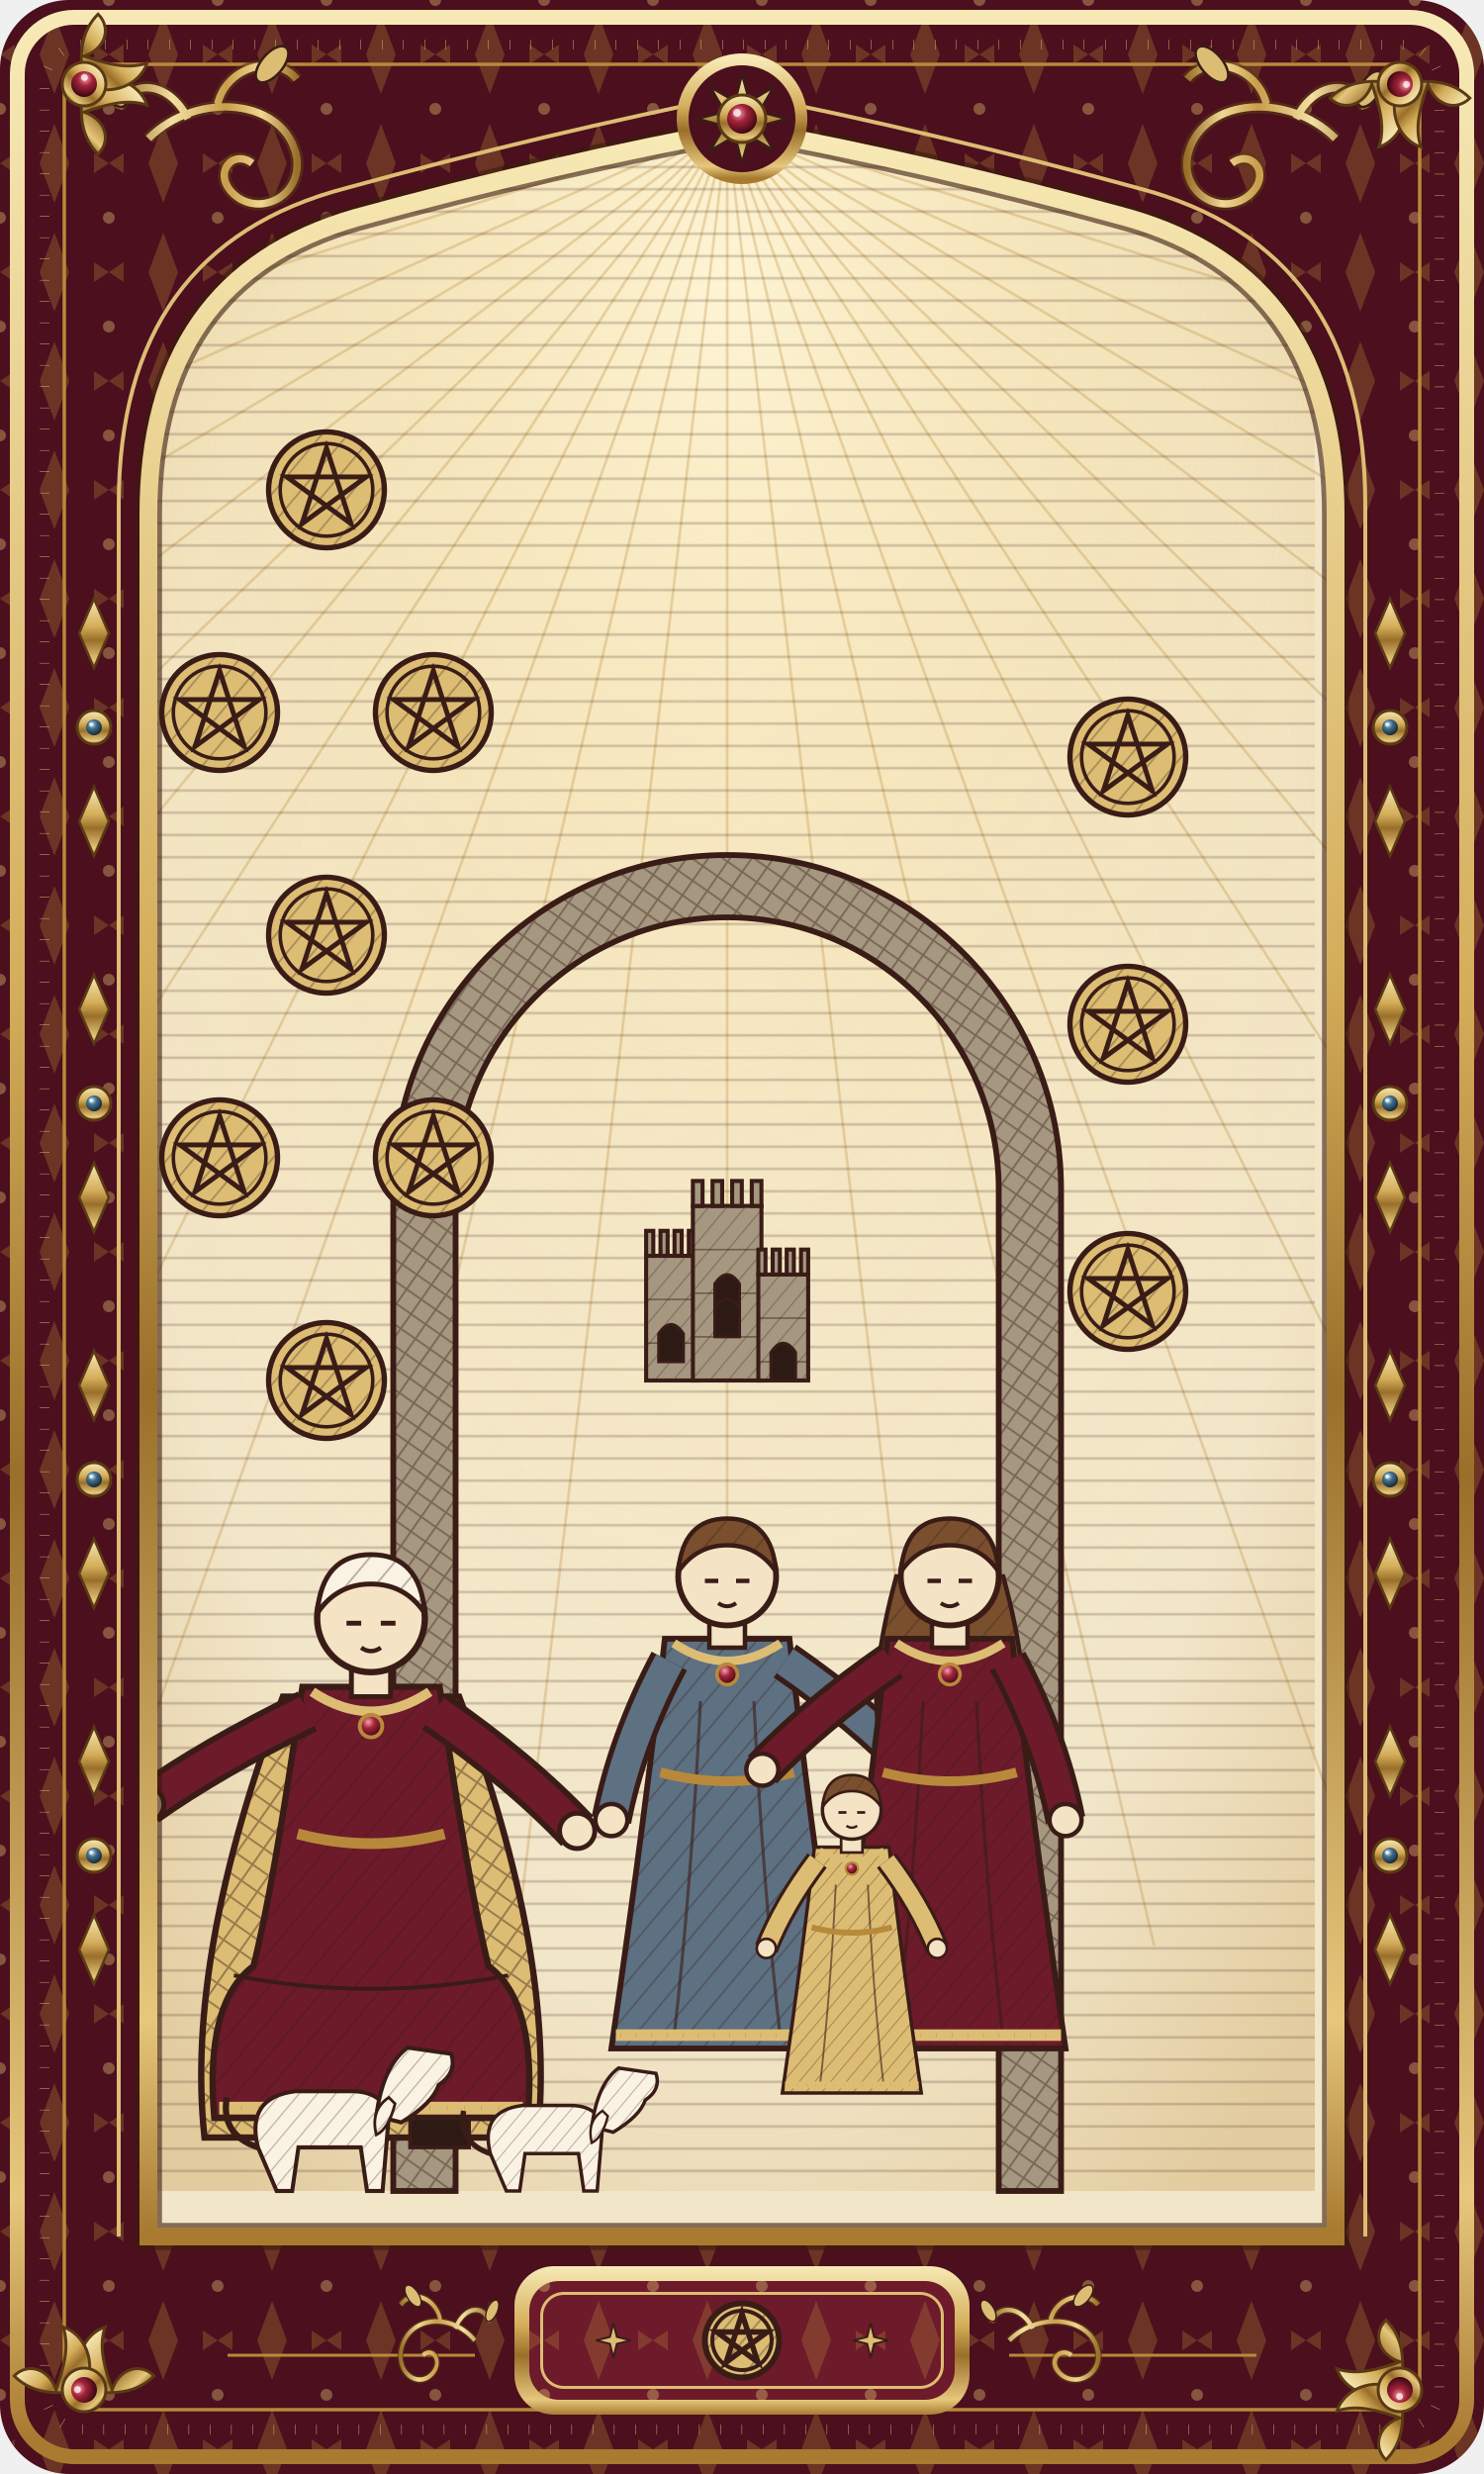
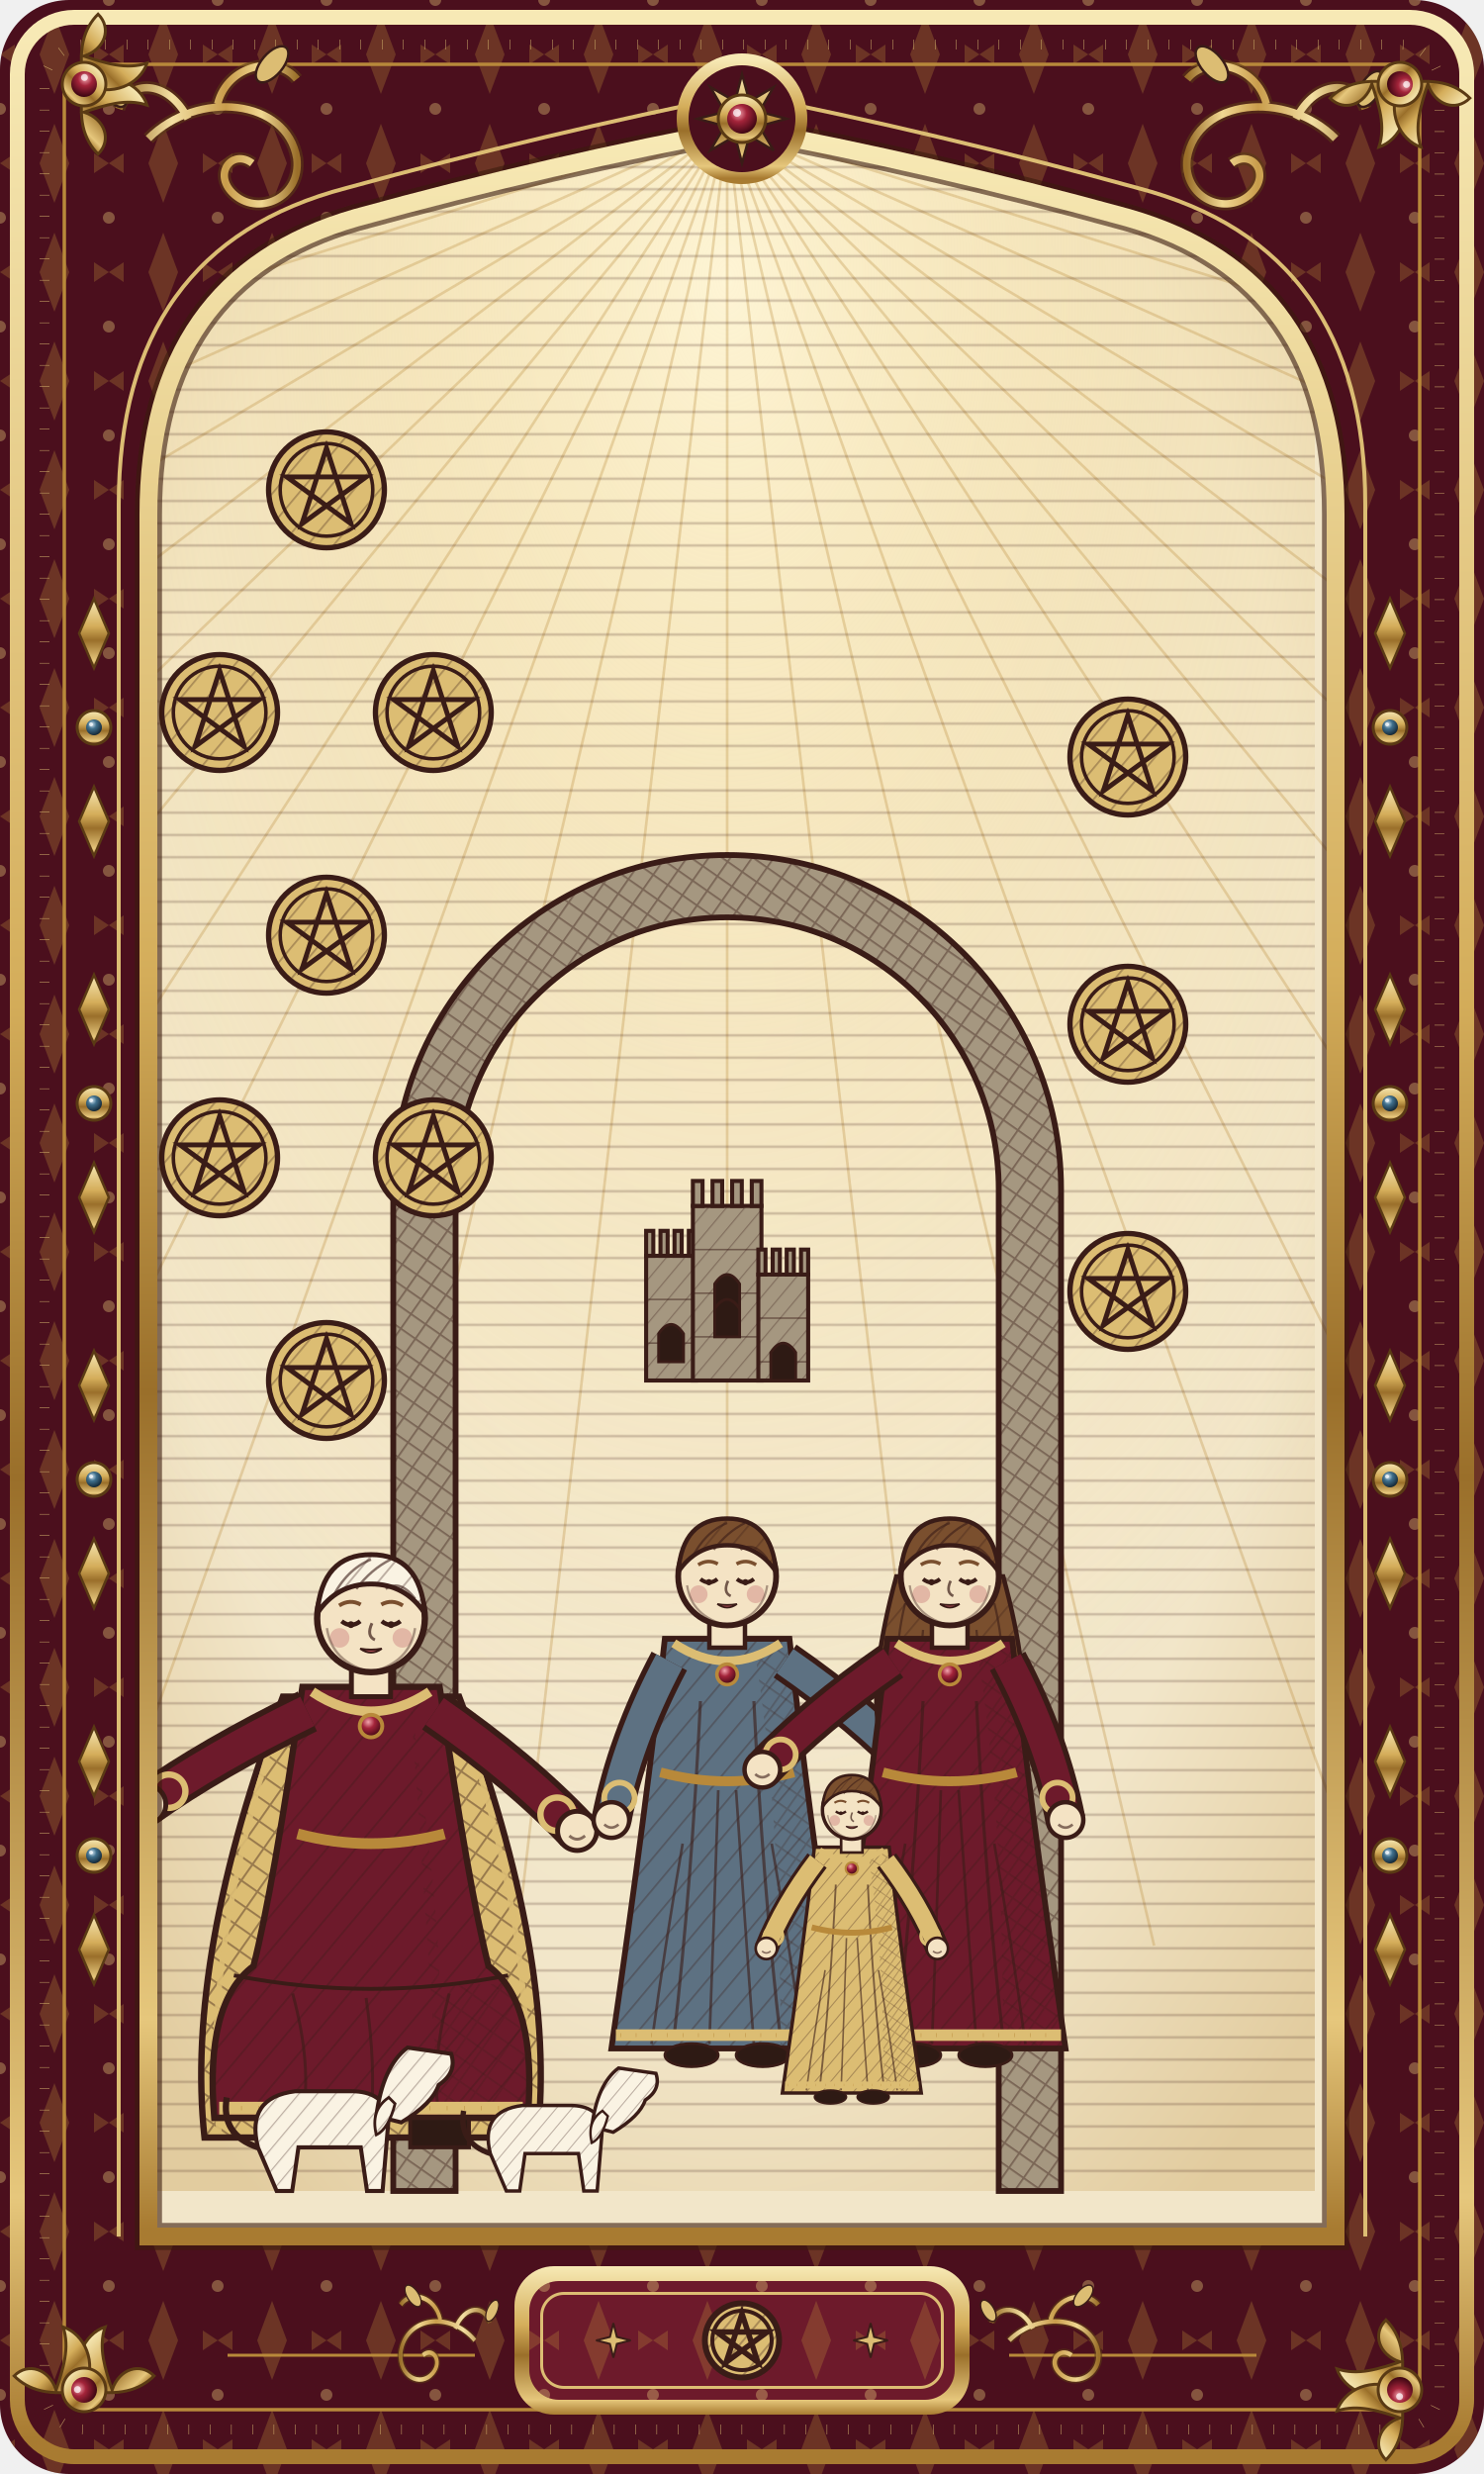
<svg xmlns="http://www.w3.org/2000/svg" width="300" height="500" viewBox="0 0 300 500">
  <defs>
    <pattern id="h" width="4.5" height="4.5" patternUnits="userSpaceOnUse" patternTransform="rotate(40)">
      <line x1="0" y1="0" x2="0" y2="4.5" stroke="#3a1c17" stroke-width="0.8" opacity="0.3" />
    </pattern>
    <pattern id="hx" width="4" height="4" patternUnits="userSpaceOnUse" patternTransform="rotate(35)">
      <path d="M0,0V4M0,0H4" stroke="#3a1c17" stroke-width="0.8" opacity="0.4" />
    </pattern>
    <pattern id="hz" width="8" height="5" patternUnits="userSpaceOnUse">
      <line x1="0" y1="2.5" x2="8" y2="2.5" stroke="#3a1c17" stroke-width="0.6" opacity="0.2" />
    </pattern>
    <pattern id="hl" width="6" height="6" patternUnits="userSpaceOnUse" patternTransform="rotate(-50)">
      <line x1="0" y1="0" x2="0" y2="6" stroke="#3a1c17" stroke-width="0.6" opacity="0.2" />
    </pattern>
    <pattern id="dots" width="7" height="7" patternUnits="userSpaceOnUse">
      <circle cx="2" cy="2" r="0.7" fill="#3a1c17" opacity="0.4" />
      <circle cx="5.5" cy="5" r="0.5" fill="#3a1c17" opacity="0.3" />
    </pattern>
    <pattern id="wv" width="24" height="9" patternUnits="userSpaceOnUse">
      <path d="M0,5 Q6,1 12,5 T24,5" fill="none" stroke="#3a1c17" stroke-width="0.7" opacity="0.4" />
    </pattern>
    <radialGradient id="pg" cx="50%" cy="42%" r="70%">
      <stop offset="0" stop-color="#f6ecd4" />
      <stop offset="0.7" stop-color="#f2e6c9" />
      <stop offset="1" stop-color="#e2cc9f" />
    </radialGradient>
    <radialGradient id="ng" cx="50%" cy="30%" r="80%">
      <stop offset="0" stop-color="#4a3a52" />
      <stop offset="1" stop-color="#2b2238" />
    </radialGradient>
    <linearGradient id="gold" x1="0" y1="0" x2="1" y2="1">
      <stop offset="0" stop-color="#dcbd73" />
      <stop offset="0.5" stop-color="#b8893a" />
      <stop offset="1" stop-color="#8e6626" />
    </linearGradient>
    <linearGradient id="gv" x1="0" y1="0" x2="0" y2="1">
      <stop offset="0" stop-color="#f7e9b5" />
      <stop offset="0.4" stop-color="#d4ad5a" />
      <stop offset="0.6" stop-color="#9a6f2a" />
      <stop offset="0.9" stop-color="#e6c77c" />
      <stop offset="1" stop-color="#a87b31" />
    </linearGradient>
    <linearGradient id="gh" x1="0" y1="0" x2="1" y2="0">
      <stop offset="0" stop-color="#9a6f2a" />
      <stop offset="0.3" stop-color="#f3dfa2" />
      <stop offset="0.6" stop-color="#c99d4c" />
      <stop offset="0.8" stop-color="#f0d791" />
      <stop offset="1" stop-color="#9a6f2a" />
    </linearGradient>
    <radialGradient id="gem" cx="38%" cy="32%" r="70%">
      <stop offset="0" stop-color="#f2a3ad" />
      <stop offset="0.4" stop-color="#a3243a" />
      <stop offset="1" stop-color="#3d0612" />
    </radialGradient>
    <radialGradient id="gemb" cx="38%" cy="32%" r="70%">
      <stop offset="0" stop-color="#cfe2ee" />
      <stop offset="0.4" stop-color="#3f6f8c" />
      <stop offset="1" stop-color="#132634" />
    </radialGradient>
    <radialGradient id="halo" cx="50%" cy="8%" r="75%">
      <stop offset="0" stop-color="#fff6d6" stop-opacity="0.9" />
      <stop offset="0.5" stop-color="#f4dc9a" stop-opacity="0.3" />
      <stop offset="1" stop-color="#f4dc9a" stop-opacity="0" />
    </radialGradient>
    <pattern id="damask" width="22" height="22" patternUnits="userSpaceOnUse">
      <path d="M11,3 l3,8 l-3,8 l-3,-8Z M0,11 l3,-2 l0,4Z M22,11 l-3,-2 l0,4Z" fill="#b8893a" opacity="0.3" />
      <circle cx="0" cy="0" r="1.2" fill="#dcbd73" opacity="0.4" />
      <circle cx="22" cy="22" r="1.2" fill="#dcbd73" opacity="0.4" />
      <circle cx="22" cy="0" r="1.2" fill="#dcbd73" opacity="0.4" />
      <circle cx="0" cy="22" r="1.2" fill="#dcbd73" opacity="0.4" />
    </pattern>
    <clipPath id="panel">
      <path d="M30,452 V104 Q30,56 72,44 Q112,33 150,26 Q188,33 228,44 Q270,56 270,104 V452Z" />
    </clipPath>
    <g id="fl">
      <g transform="translate(0 0) rotate(0)">
        <path d="M0,0 C2,-6 8,-8 12,-6 C8,-4 6,0 4,4 C8,2 12,4 12,8 C8,8 4,6 0,0Z" fill="url(#gv)" stroke="#5a3a14" stroke-width="0.6" />
        <path d="M0,0 C6,-2 8,-8 6,-12 C4,-8 0,-6 -4,-4 C-2,-8 -4,-12 -8,-12 C-8,-8 -6,-4 0,0Z" fill="url(#gv)" stroke="#5a3a14" stroke-width="0.6" />
        <circle cx="0" cy="0" r="4.4" fill="url(#gv)" stroke="#5a3a14" stroke-width="0.6" />
        <circle cx="0" cy="0" r="2.6" fill="url(#gem)" />
        <circle cx="-0.9" cy="-1" r="0.7" fill="#fff" opacity="0.7" />
      </g>
    </g>
    <g id="cu">
      <g transform="">
        <path d="M0,0 C10,-10 28,-8 30,4 C31,12 22,16 17,11 C13,7 17,2 21,5 M8,-4 C4,-12 -4,-12 -6,-6 M14,-7 C16,-15 26,-17 30,-12" fill="none" stroke="#5a3a14" stroke-width="2.6" opacity="0.6" />
        <path d="M0,0 C10,-10 28,-8 30,4 C31,12 22,16 17,11 C13,7 17,2 21,5 M8,-4 C4,-12 -4,-12 -6,-6 M14,-7 C16,-15 26,-17 30,-12" fill="none" stroke="url(#gh)" stroke-width="1.5" />
        <ellipse cx="25" cy="-15" rx="2.2" ry="4.4" fill="#dcbd73" stroke="#3a1c17" stroke-width="0.5" transform="rotate(40 25 -15)" />
        <ellipse cx="-7" cy="-10" rx="2" ry="4" fill="#dcbd73" stroke="#3a1c17" stroke-width="0.5" transform="rotate(-30 -7 -10)" />
      </g>
    </g>
    <g id="gb">
      <circle cx="0" cy="0" r="3.4" fill="url(#gv)" stroke="#5a3a14" stroke-width="0.6" />
      <circle cx="0" cy="0" r="1.6" fill="url(#gemb)" />
      <circle cx="-0.6" cy="-0.6" r="0.4" fill="#fff" opacity="0.7" />
    </g>
    <path id="dm" d="M0,-7 L3,0 L0,7 L-3,0Z" fill="url(#gv)" stroke="#5a3a14" stroke-width="0.5" />
  </defs>
  <rect x="0" y="0" width="300" height="500" rx="14" fill="#4b0f1d" />
  <rect x="0" y="0" width="300" height="500" rx="14" fill="url(#damask)" />
  <rect x="3.5" y="3.5" width="293" height="493" rx="11.5" fill="none" stroke="url(#gv)" stroke-width="3" />
  <rect x="9" y="9" width="282" height="482" rx="8" fill="none" stroke="#dcbd73" stroke-width="2" stroke-dasharray="0.1 4.2" opacity="0.9" />
  <rect x="13" y="13" width="274" height="474" rx="6" fill="none" stroke="#b8893a" stroke-width="0.7" />
  <path d="M30,452 V104 Q30,56 72,44 Q112,33 150,26 Q188,33 228,44 Q270,56 270,104 V452Z" fill="#f2e6c9" />
  <g clip-path="url(#panel)">
    <g transform="translate(12 9) scale(0.9)">
      <rect x="18" y="18" width="264" height="464" fill="url(#pg)" />
      <rect x="18" y="18" width="264" height="464" fill="url(#halo)" />
      <path d="M150,18 L-262.6,96.7 M150,18 L-250.8,143.6 M150,18 L-233.7,188.8 M150,18 L-211.5,231.8 M150,18 L-184.5,271.9 M150,18 L-153.1,308.7 M150,18 L-117.7,341.6 M150,18 L-78.7,370.2 M150,18 L-36.7,394.2 M150,18 L7.7,413.2 M150,18 L54.1,426.9 M150,18 L101.7,435.2 M150,18 L150,438 M150,18 L198.3,435.2 M150,18 L245.9,426.9 M150,18 L292.3,413.2 M150,18 L336.8,394.2 M150,18 L378.8,370.2 M150,18 L417.7,341.6 M150,18 L453.1,308.7 M150,18 L484.5,271.9 M150,18 L511.5,231.8 M150,18 L533.7,188.8 M150,18 L550.8,143.6 M150,18 L562.6,96.7 " stroke="#b8893a" stroke-width="0.6" opacity="0.3" />
      <rect x="18" y="18" width="264" height="464" fill="url(#hz)" />
      <path d="M75,482 V257 A75,75 0 0,1 225,257 V482 H211 V257 A61,61 0 0,0 89,257 V482Z" fill="#a59780" stroke="#3a1c17" stroke-width="1.3" />
      <path d="M75,482 V257 A75,75 0 0,1 225,257 V482 H211 V257 A61,61 0 0,0 89,257 V482Z" fill="url(#hx)" />
      <g transform="translate(150 300) scale(0.7 0.7)">
        <path d="M-26,-40h16v40h-16Z" fill="#a59780" stroke="#3a1c17" stroke-width="1.3" />
        <path d="M-26,-40h16v40h-16Z" fill="url(#h)" />
        <path d="M-26,-40 H-10" fill="none" stroke="#3a1c17" stroke-width="0.5" opacity="0.5" />
        <path d="M-26,-26 H-10" fill="none" stroke="#3a1c17" stroke-width="0.5" opacity="0.5" />
        <path d="M-26,-12 H-10" fill="none" stroke="#3a1c17" stroke-width="0.5" opacity="0.5" />
        <path d="M-26,-48h2.3v8h-2.3Z" fill="#a59780" stroke="#3a1c17" stroke-width="1.3" />
        <path d="M-21.4,-48h2.3v8h-2.3Z" fill="#a59780" stroke="#3a1c17" stroke-width="1.3" />
        <path d="M-16.9,-48h2.3v8h-2.3Z" fill="#a59780" stroke="#3a1c17" stroke-width="1.3" />
        <path d="M-12.3,-48h2.3v8h-2.3Z" fill="#a59780" stroke="#3a1c17" stroke-width="1.3" />
        <path d="M-22,-6 V-15 Q-18,-21 -14,-15 V-6Z" fill="#2e1a14" stroke="#3a1c17" stroke-width="0.9" />
        <path d="M-11,-56h22v56h-22Z" fill="#a59780" stroke="#3a1c17" stroke-width="1.3" />
        <path d="M-11,-56h22v56h-22Z" fill="url(#h)" />
        <path d="M-11,-56 H11" fill="none" stroke="#3a1c17" stroke-width="0.5" opacity="0.5" />
        <path d="M-11,-42 H11" fill="none" stroke="#3a1c17" stroke-width="0.5" opacity="0.5" />
        <path d="M-11,-28 H11" fill="none" stroke="#3a1c17" stroke-width="0.5" opacity="0.5" />
        <path d="M-11,-14 H11" fill="none" stroke="#3a1c17" stroke-width="0.5" opacity="0.5" />
        <path d="M-11,-64h3.1v8h-3.1Z" fill="#a59780" stroke="#3a1c17" stroke-width="1.3" />
        <path d="M-4.7,-64h3.1v8h-3.1Z" fill="#a59780" stroke="#3a1c17" stroke-width="1.3" />
        <path d="M1.6,-64h3.1v8h-3.1Z" fill="#a59780" stroke="#3a1c17" stroke-width="1.3" />
        <path d="M7.9,-64h3.1v8h-3.1Z" fill="#a59780" stroke="#3a1c17" stroke-width="1.3" />
        <path d="M-4,-22 V-31 Q0,-37 4,-31 V-22Z" fill="#2e1a14" stroke="#3a1c17" stroke-width="0.9" />
        <path d="M-4,-14 V-23 Q0,-29 4,-23 V-14Z" fill="#2e1a14" stroke="#3a1c17" stroke-width="0.9" />
        <path d="M10,-34h16v34h-16Z" fill="#a59780" stroke="#3a1c17" stroke-width="1.3" />
        <path d="M10,-34h16v34h-16Z" fill="url(#h)" />
        <path d="M10,-34 H26" fill="none" stroke="#3a1c17" stroke-width="0.5" opacity="0.5" />
        <path d="M10,-20 H26" fill="none" stroke="#3a1c17" stroke-width="0.5" opacity="0.5" />
        <path d="M10,-6 H26" fill="none" stroke="#3a1c17" stroke-width="0.5" opacity="0.5" />
        <path d="M10,-42h2.3v8h-2.3Z" fill="#a59780" stroke="#3a1c17" stroke-width="1.3" />
        <path d="M14.6,-42h2.3v8h-2.3Z" fill="#a59780" stroke="#3a1c17" stroke-width="1.3" />
        <path d="M19.1,-42h2.3v8h-2.3Z" fill="#a59780" stroke="#3a1c17" stroke-width="1.3" />
        <path d="M23.7,-42h2.3v8h-2.3Z" fill="#a59780" stroke="#3a1c17" stroke-width="1.3" />
        <path d="M14,0 V-9 Q18,-15 22,-9 V0Z" fill="#2e1a14" stroke="#3a1c17" stroke-width="0.9" />
      </g>
      <g transform="translate(60 100)">
        <circle cx="0" cy="0" r="13" fill="#dcbd73" stroke="#3a1c17" stroke-width="1.2" />
        <circle cx="0" cy="0" r="13" fill="url(#h)" />
        <circle cx="0" cy="0" r="10.4" fill="none" stroke="#3a1c17" stroke-width="0.8" />
        <path d="M0,-9.4L5.5,7.6L-8.9,-2.9L8.9,-2.9L-5.5,7.6Z" fill="none" stroke="#3a1c17" stroke-width="1.1" />
      </g>
      <g transform="translate(36 150)">
        <circle cx="0" cy="0" r="13" fill="#dcbd73" stroke="#3a1c17" stroke-width="1.2" />
        <circle cx="0" cy="0" r="13" fill="url(#h)" />
        <circle cx="0" cy="0" r="10.4" fill="none" stroke="#3a1c17" stroke-width="0.8" />
        <path d="M0,-9.4L5.5,7.6L-8.9,-2.9L8.9,-2.9L-5.5,7.6Z" fill="none" stroke="#3a1c17" stroke-width="1.1" />
      </g>
      <g transform="translate(84 150)">
        <circle cx="0" cy="0" r="13" fill="#dcbd73" stroke="#3a1c17" stroke-width="1.2" />
        <circle cx="0" cy="0" r="13" fill="url(#h)" />
        <circle cx="0" cy="0" r="10.4" fill="none" stroke="#3a1c17" stroke-width="0.8" />
        <path d="M0,-9.4L5.5,7.6L-8.9,-2.9L8.9,-2.9L-5.5,7.6Z" fill="none" stroke="#3a1c17" stroke-width="1.1" />
      </g>
      <g transform="translate(60 200)">
        <circle cx="0" cy="0" r="13" fill="#dcbd73" stroke="#3a1c17" stroke-width="1.2" />
        <circle cx="0" cy="0" r="13" fill="url(#h)" />
        <circle cx="0" cy="0" r="10.4" fill="none" stroke="#3a1c17" stroke-width="0.8" />
        <path d="M0,-9.4L5.5,7.6L-8.9,-2.9L8.9,-2.9L-5.5,7.6Z" fill="none" stroke="#3a1c17" stroke-width="1.1" />
      </g>
      <g transform="translate(36 250)">
        <circle cx="0" cy="0" r="13" fill="#dcbd73" stroke="#3a1c17" stroke-width="1.2" />
        <circle cx="0" cy="0" r="13" fill="url(#h)" />
        <circle cx="0" cy="0" r="10.4" fill="none" stroke="#3a1c17" stroke-width="0.8" />
        <path d="M0,-9.4L5.5,7.6L-8.9,-2.9L8.9,-2.9L-5.5,7.6Z" fill="none" stroke="#3a1c17" stroke-width="1.1" />
      </g>
      <g transform="translate(84 250)">
        <circle cx="0" cy="0" r="13" fill="#dcbd73" stroke="#3a1c17" stroke-width="1.2" />
        <circle cx="0" cy="0" r="13" fill="url(#h)" />
        <circle cx="0" cy="0" r="10.4" fill="none" stroke="#3a1c17" stroke-width="0.8" />
        <path d="M0,-9.4L5.5,7.6L-8.9,-2.9L8.9,-2.9L-5.5,7.6Z" fill="none" stroke="#3a1c17" stroke-width="1.1" />
      </g>
      <g transform="translate(60 300)">
        <circle cx="0" cy="0" r="13" fill="#dcbd73" stroke="#3a1c17" stroke-width="1.2" />
        <circle cx="0" cy="0" r="13" fill="url(#h)" />
        <circle cx="0" cy="0" r="10.4" fill="none" stroke="#3a1c17" stroke-width="0.8" />
        <path d="M0,-9.4L5.5,7.6L-8.9,-2.9L8.9,-2.9L-5.5,7.6Z" fill="none" stroke="#3a1c17" stroke-width="1.1" />
      </g>
      <g transform="translate(240 160)">
        <circle cx="0" cy="0" r="13" fill="#dcbd73" stroke="#3a1c17" stroke-width="1.2" />
        <circle cx="0" cy="0" r="13" fill="url(#h)" />
        <circle cx="0" cy="0" r="10.4" fill="none" stroke="#3a1c17" stroke-width="0.8" />
        <path d="M0,-9.4L5.5,7.6L-8.9,-2.9L8.9,-2.9L-5.5,7.6Z" fill="none" stroke="#3a1c17" stroke-width="1.1" />
      </g>
      <g transform="translate(240 220)">
        <circle cx="0" cy="0" r="13" fill="#dcbd73" stroke="#3a1c17" stroke-width="1.2" />
        <circle cx="0" cy="0" r="13" fill="url(#h)" />
        <circle cx="0" cy="0" r="10.4" fill="none" stroke="#3a1c17" stroke-width="0.8" />
        <path d="M0,-9.4L5.5,7.6L-8.9,-2.9L8.9,-2.9L-5.5,7.6Z" fill="none" stroke="#3a1c17" stroke-width="1.1" />
      </g>
      <g transform="translate(240 280)">
        <circle cx="0" cy="0" r="13" fill="#dcbd73" stroke="#3a1c17" stroke-width="1.2" />
        <circle cx="0" cy="0" r="13" fill="url(#h)" />
        <circle cx="0" cy="0" r="10.4" fill="none" stroke="#3a1c17" stroke-width="0.8" />
        <path d="M0,-9.4L5.5,7.6L-8.9,-2.9L8.9,-2.9L-5.5,7.6Z" fill="none" stroke="#3a1c17" stroke-width="1.1" />
      </g>
      <g transform="translate(70 470) scale(1.1 1.1)">
        <path d="M-18,-90 Q-38,-36.8 -34,0 L34,0 Q38,-36.8 18,-90Z" fill="#dcbd73" stroke="#3a1c17" stroke-width="1.3" />
        <path d="M-18,-90 Q-38,-36.8 -34,0 L34,0 Q38,-36.8 18,-90Z" fill="url(#hx)" />
+         <path d="M-18,-88 Q-35,-36.8 -31,-1 M18,-88 Q35,-36.8 31,-1" fill="none" stroke="#dcbd73" stroke-width="1.1" opacity="0.9" />
        <g fill="#6d1a2b" stroke="#3a1c17" stroke-width="1.3">
          <path id="q4u" d="M-14,-92 Q-20,-50.6 -24,-35 Q-34,-27.6 -32,-4 L32,-4 Q34,-27.6 24,-35 Q20,-50.6 14,-92Z" />
        </g>
        <use href="#q4u" fill="url(#h)" />
        <path d="M-28,-33.1 Q0,-27.6 28,-33.1" fill="none" stroke="#3a1c17" stroke-width="0.8" />
        <path d="M-20,-4 h12 v6 h-12Z M8,-4 h12 v6 h-12Z" fill="#2e1a14" stroke="#3a1c17" stroke-width="0.8" />
+         <path d="M8,-90 Q14,-46 14,-31.3 L28,-31.3 Q34,-27.6 32,-4 L14,-4Z" fill="url(#hx)" opacity="0.5" />
+         <path d="M-14,-4 Q-12,-14.7 -16,-29.4 M0,-4 Q1,-14.7 -1,-28.5 M14,-4 Q12,-14.7 16,-29.4" fill="none" stroke="#3a1c17" stroke-width="0.6" opacity="0.6" />
        <path d="M-15,-62 Q0,-58 15,-62" fill="none" stroke="#b8893a" stroke-width="2.2" />
        <path d="M-12,-91 Q0,-83 12,-91" fill="none" stroke="#dcbd73" stroke-width="2" />
        <circle cx="0" cy="-84" r="2.3" fill="url(#gem)" stroke="#b8893a" stroke-width="0.8" />
        <path d="M-31,-6 H31" fill="none" stroke="#dcbd73" stroke-width="2.6" />
        <path d="M-30,-6 H30" fill="none" stroke="#b8893a" stroke-width="0.9" stroke-dasharray="0.1 3.4" />
        <path d="M-4,-90 v-6 h8 v6Z" fill="#f4e3c4" stroke="#3a1c17" stroke-width="1" />
        <circle cx="0" cy="-106" r="11" fill="#f4e3c4" stroke="#3a1c17" stroke-width="1.3" />
        <path d="M-11,-107 q1,-12 11,-12 q10,0 11,12 q-4,-6 -11,-6 q-7,0 -11,6Z" fill="#faf3e3" stroke="#3a1c17" stroke-width="1" />
        <path d="M-11,-107 q1,-12 11,-12 q10,0 11,12 q-4,-6 -11,-6 q-7,0 -11,6Z" fill="url(#h)" />
-         <path d="M-5,-105 h3 M2,-105 h3" fill="none" stroke="#3a1c17" stroke-width="1" />
-         <path d="M-2,-100 q2,1.4 4,0" fill="none" stroke="#3a1c17" stroke-width="0.9" />
+         <path d="M-8,-110 q3,-6 8,-8 M-3,-112 q3,-4 7,-6 M3,-112 q3,-2 6,2" fill="none" stroke="#3a1c17" stroke-width="0.5" opacity="0.6" />
+         <path d="M-6.5,-108.6 q2.2,-1.4 4.4,-0.2 M2.1,-108.8 q2.2,-1.2 4.4,0.2" fill="none" stroke="#7a4f2e" stroke-width="0.8" />
+         <path d="M-6,-105.4 q1.9,1.5 3.8,0 M2.2,-105.4 q1.9,1.5 3.8,0" fill="none" stroke="#3a1c17" stroke-width="0.9" />
+         <circle cx="-4.1" cy="-104.7" r="0.7" fill="#3a1c17" />
+         <circle cx="4.1" cy="-104.7" r="0.7" fill="#3a1c17" />
+         <path d="M0.2,-105 q-1.2,2.6 0.6,3.4" fill="none" stroke="#3a1c17" stroke-width="0.6" opacity="0.7" />
+         <path d="M-2.2,-99.8 q2.2,1.6 4.4,0 q-2.2,0.4 -4.4,0Z" fill="#b8505a" stroke="#3a1c17" stroke-width="0.4" />
+         <circle cx="-6.4" cy="-102" r="2" fill="#b8505a" opacity="0.3" />
+         <circle cx="6.4" cy="-102" r="2" fill="#b8505a" opacity="0.3" />
+         <path d="M-9,-104 q1,7 9,9 q8,-2 9,-9" fill="none" stroke="#3a1c17" stroke-width="0.5" opacity="0.4" />
        <g transform="translate(0 0)" />
        <path d="M-13,-87 Q-32.5,-77.5 -45.9,-68" fill="none" stroke="#3a1c17" stroke-width="9" />
        <path d="M-13,-87 Q-32.5,-77.5 -45.9,-68" fill="none" stroke="#6d1a2b" stroke-width="6.6" />
+         <circle cx="-41.3" cy="-70.7" r="3.4" fill="none" stroke="#dcbd73" stroke-width="1.3" />
        <path d="M13,-87 Q30.6,-74.8 42.1,-62.6" fill="none" stroke="#3a1c17" stroke-width="9" />
        <path d="M13,-87 Q30.6,-74.8 42.1,-62.6" fill="none" stroke="#6d1a2b" stroke-width="6.6" />
-         <circle cx="-45.9" cy="-68" r="3.6" fill="#f4e3c4" stroke="#3a1c17" stroke-width="1" />
-         <circle cx="42.1" cy="-62.6" r="3.6" fill="#f4e3c4" stroke="#3a1c17" stroke-width="1" />
+         <circle cx="38" cy="-66" r="3.4" fill="none" stroke="#dcbd73" stroke-width="1.3" />
+         <circle cx="-45.9" cy="-68" r="4" fill="#f4e3c4" stroke="#3a1c17" stroke-width="1" />
+         <path d="M-47.5,-67 q1.6,1.4 3.2,0" fill="none" stroke="#3a1c17" stroke-width="0.6" opacity="0.6" />
+         <circle cx="42.1" cy="-62.6" r="4" fill="#f4e3c4" stroke="#3a1c17" stroke-width="1" />
+         <path d="M40.5,-61.6 q1.6,1.4 3.2,0" fill="none" stroke="#3a1c17" stroke-width="0.6" opacity="0.6" />
      </g>
      <g transform="translate(60 482) scale(0.7 0.7)">
        <path d="M-22,-14 q-4,-16 12,-18 h18 q10,0 12,8 l-2,24 h-5 l-2,-14 h-20 l-2,14 h-5Z" fill="#faf3e3" stroke="#3a1c17" stroke-width="1.3" />
        <path d="M-22,-14 q-4,-16 12,-18 h18 q10,0 12,8 l-2,24 h-5 l-2,-14 h-20 l-2,14 h-5Z" fill="url(#h)" />
        <path d="M-22,-14 q-12,-4 -10,-16" fill="none" stroke="#3a1c17" stroke-width="2" />
        <path d="M16,-24 q2,-16 10,-22 l14,2 q2,6 -4,10 q-2,6 -12,12Z" fill="#faf3e3" stroke="#3a1c17" stroke-width="1.3" />
        <path d="M16,-24 q2,-16 10,-22 l14,2 q2,6 -4,10 q-2,6 -12,12Z" fill="url(#h)" />
        <path d="M20,-30 q-6,4 -4,12 q4,-2 6,-10Z" fill="#faf3e3" stroke="#3a1c17" stroke-width="0.9" />
        <path d="M20,-30 q-6,4 -4,12 q4,-2 6,-10Z" fill="url(#h)" />
      </g>
      <g transform="translate(110 482) scale(0.6 0.6)">
        <path d="M-22,-14 q-4,-16 12,-18 h18 q10,0 12,8 l-2,24 h-5 l-2,-14 h-20 l-2,14 h-5Z" fill="#faf3e3" stroke="#3a1c17" stroke-width="1.3" />
        <path d="M-22,-14 q-4,-16 12,-18 h18 q10,0 12,8 l-2,24 h-5 l-2,-14 h-20 l-2,14 h-5Z" fill="url(#h)" />
        <path d="M-22,-14 q-12,-4 -10,-16" fill="none" stroke="#3a1c17" stroke-width="2" />
        <path d="M16,-24 q2,-16 10,-22 l14,2 q2,6 -4,10 q-2,6 -12,12Z" fill="#faf3e3" stroke="#3a1c17" stroke-width="1.3" />
        <path d="M16,-24 q2,-16 10,-22 l14,2 q2,6 -4,10 q-2,6 -12,12Z" fill="url(#h)" />
        <path d="M20,-30 q-6,4 -4,12 q4,-2 6,-10Z" fill="#faf3e3" stroke="#3a1c17" stroke-width="0.9" />
        <path d="M20,-30 q-6,4 -4,12 q4,-2 6,-10Z" fill="url(#h)" />
      </g>
      <g transform="translate(150 450) scale(1 1)">
        <path d="M-14,-92 Q-18,-55.2 -26,0 L26,0 Q18,-55.2 14,-92Z" fill="#5d7182" stroke="#3a1c17" stroke-width="1.3" />
        <path d="M-14,-92 Q-18,-55.2 -26,0 L26,0 Q18,-55.2 14,-92Z" fill="url(#h)" />
+         <path d="M6,-90 Q12,-55.2 12,0 L26,0 Q18,-55.2 14,-92Z" fill="url(#hx)" opacity="0.6" />
+         <path d="M-2,-58 Q-3,-27.6 -4,-1 M2,-58 Q4,-27.6 6,-1 M-17,-1 Q-14,-23 -10,-46 M17,-1 Q14,-23 10,-46" fill="none" stroke="#3a1c17" stroke-width="0.6" opacity="0.6" />
+         <ellipse cx="-8" cy="1.5" rx="6" ry="2.6" fill="#2e1a14" stroke="#3a1c17" stroke-width="0.6" />
+         <ellipse cx="8" cy="1.5" rx="6" ry="2.6" fill="#2e1a14" stroke="#3a1c17" stroke-width="0.6" />
        <path d="M-6,-78 Q-8,-36.8 -12,-2 M6,-78 Q8,-36.8 12,-2" fill="none" stroke="#3a1c17" stroke-width="0.7" opacity="0.6" />
        <path d="M-15,-62 Q0,-58 15,-62" fill="none" stroke="#b8893a" stroke-width="2.2" />
        <path d="M-12,-91 Q0,-83 12,-91" fill="none" stroke="#dcbd73" stroke-width="2" />
        <circle cx="0" cy="-84" r="2.3" fill="url(#gem)" stroke="#b8893a" stroke-width="0.8" />
        <path d="M-25,-3 H25" fill="none" stroke="#dcbd73" stroke-width="2.6" />
        <path d="M-24,-3 H24" fill="none" stroke="#b8893a" stroke-width="0.9" stroke-dasharray="0.1 3.4" />
        <path d="M-4,-90 v-6 h8 v6Z" fill="#f4e3c4" stroke="#3a1c17" stroke-width="1" />
        <circle cx="0" cy="-106" r="11" fill="#f4e3c4" stroke="#3a1c17" stroke-width="1.3" />
        <path d="M-11,-107 q1,-12 11,-12 q10,0 11,12 q-4,-6 -11,-6 q-7,0 -11,6Z" fill="#7a4f2e" stroke="#3a1c17" stroke-width="1" />
        <path d="M-11,-107 q1,-12 11,-12 q10,0 11,12 q-4,-6 -11,-6 q-7,0 -11,6Z" fill="url(#h)" />
-         <path d="M-5,-105 h3 M2,-105 h3" fill="none" stroke="#3a1c17" stroke-width="1" />
-         <path d="M-2,-100 q2,1.4 4,0" fill="none" stroke="#3a1c17" stroke-width="0.9" />
+         <path d="M-8,-110 q3,-6 8,-8 M-3,-112 q3,-4 7,-6 M3,-112 q3,-2 6,2" fill="none" stroke="#3a1c17" stroke-width="0.5" opacity="0.6" />
+         <path d="M-6.5,-108.6 q2.2,-1.4 4.4,-0.2 M2.1,-108.8 q2.2,-1.2 4.4,0.2" fill="none" stroke="#7a4f2e" stroke-width="0.8" />
+         <path d="M-6,-105.4 q1.9,1.5 3.8,0 M2.2,-105.4 q1.9,1.5 3.8,0" fill="none" stroke="#3a1c17" stroke-width="0.9" />
+         <circle cx="-4.1" cy="-104.7" r="0.7" fill="#3a1c17" />
+         <circle cx="4.1" cy="-104.7" r="0.7" fill="#3a1c17" />
+         <path d="M0.2,-105 q-1.2,2.6 0.6,3.4" fill="none" stroke="#3a1c17" stroke-width="0.6" opacity="0.7" />
+         <path d="M-2.2,-99.8 q2.2,1.6 4.4,0 q-2.2,0.4 -4.4,0Z" fill="#b8505a" stroke="#3a1c17" stroke-width="0.4" />
+         <circle cx="-6.4" cy="-102" r="2" fill="#b8505a" opacity="0.3" />
+         <circle cx="6.4" cy="-102" r="2" fill="#b8505a" opacity="0.3" />
+         <path d="M-9,-104 q1,7 9,9 q8,-2 9,-9" fill="none" stroke="#3a1c17" stroke-width="0.5" opacity="0.4" />
        <g transform="translate(0 0)" />
        <path d="M-13,-87 Q-22.5,-69.1 -26,-51.3" fill="none" stroke="#3a1c17" stroke-width="9" />
        <path d="M-13,-87 Q-22.5,-69.1 -26,-51.3" fill="none" stroke="#5d7182" stroke-width="6.6" />
+         <circle cx="-24.2" cy="-56.3" r="3.4" fill="none" stroke="#dcbd73" stroke-width="1.3" />
        <path d="M13,-87 Q30.6,-74.8 42.1,-62.6" fill="none" stroke="#3a1c17" stroke-width="9" />
        <path d="M13,-87 Q30.6,-74.8 42.1,-62.6" fill="none" stroke="#5d7182" stroke-width="6.6" />
-         <circle cx="-26" cy="-51.3" r="3.6" fill="#f4e3c4" stroke="#3a1c17" stroke-width="1" />
-         <circle cx="42.1" cy="-62.6" r="3.6" fill="#f4e3c4" stroke="#3a1c17" stroke-width="1" />
+         <circle cx="38" cy="-66" r="3.4" fill="none" stroke="#dcbd73" stroke-width="1.3" />
+         <circle cx="-26" cy="-51.3" r="4" fill="#f4e3c4" stroke="#3a1c17" stroke-width="1" />
+         <path d="M-27.6,-50.3 q1.6,1.4 3.2,0" fill="none" stroke="#3a1c17" stroke-width="0.6" opacity="0.6" />
+         <circle cx="42.1" cy="-62.6" r="4" fill="#f4e3c4" stroke="#3a1c17" stroke-width="1" />
+         <path d="M40.5,-61.6 q1.6,1.4 3.2,0" fill="none" stroke="#3a1c17" stroke-width="0.6" opacity="0.6" />
      </g>
      <g transform="translate(200 450) scale(1 1)">
        <path d="M-12,-106 q-6,22 -4,34 h32 q2,-12 -4,-34Z" fill="#7a4f2e" stroke="#3a1c17" stroke-width="1" />
        <path d="M-12,-106 q-6,22 -4,34 h32 q2,-12 -4,-34Z" fill="url(#h)" />
+         <path d="M-10,-100 q-3,12 -1,24 M10,-100 q3,12 1,24 M-6,-94 q-1,10 0,18 M6,-94 q1,10 0,18" fill="none" stroke="#3a1c17" stroke-width="0.5" opacity="0.6" />
        <path d="M-14,-92 Q-18,-55.2 -26,0 L26,0 Q18,-55.2 14,-92Z" fill="#6d1a2b" stroke="#3a1c17" stroke-width="1.3" />
        <path d="M-14,-92 Q-18,-55.2 -26,0 L26,0 Q18,-55.2 14,-92Z" fill="url(#h)" />
+         <path d="M6,-90 Q12,-55.2 12,0 L26,0 Q18,-55.2 14,-92Z" fill="url(#hx)" opacity="0.6" />
+         <path d="M-2,-58 Q-3,-27.6 -4,-1 M2,-58 Q4,-27.6 6,-1 M-17,-1 Q-14,-23 -10,-46 M17,-1 Q14,-23 10,-46" fill="none" stroke="#3a1c17" stroke-width="0.6" opacity="0.6" />
+         <ellipse cx="-8" cy="1.5" rx="6" ry="2.6" fill="#2e1a14" stroke="#3a1c17" stroke-width="0.6" />
+         <ellipse cx="8" cy="1.5" rx="6" ry="2.6" fill="#2e1a14" stroke="#3a1c17" stroke-width="0.6" />
        <path d="M-6,-78 Q-8,-36.8 -12,-2 M6,-78 Q8,-36.8 12,-2" fill="none" stroke="#3a1c17" stroke-width="0.7" opacity="0.6" />
        <path d="M-15,-62 Q0,-58 15,-62" fill="none" stroke="#b8893a" stroke-width="2.2" />
        <path d="M-12,-91 Q0,-83 12,-91" fill="none" stroke="#dcbd73" stroke-width="2" />
        <circle cx="0" cy="-84" r="2.3" fill="url(#gem)" stroke="#b8893a" stroke-width="0.8" />
        <path d="M-25,-3 H25" fill="none" stroke="#dcbd73" stroke-width="2.6" />
        <path d="M-24,-3 H24" fill="none" stroke="#b8893a" stroke-width="0.9" stroke-dasharray="0.1 3.4" />
        <path d="M-4,-90 v-6 h8 v6Z" fill="#f4e3c4" stroke="#3a1c17" stroke-width="1" />
        <circle cx="0" cy="-106" r="11" fill="#f4e3c4" stroke="#3a1c17" stroke-width="1.3" />
        <path d="M-11,-107 q1,-12 11,-12 q10,0 11,12 q-4,-6 -11,-6 q-7,0 -11,6Z" fill="#7a4f2e" stroke="#3a1c17" stroke-width="1" />
        <path d="M-11,-107 q1,-12 11,-12 q10,0 11,12 q-4,-6 -11,-6 q-7,0 -11,6Z" fill="url(#h)" />
-         <path d="M-5,-105 h3 M2,-105 h3" fill="none" stroke="#3a1c17" stroke-width="1" />
-         <path d="M-2,-100 q2,1.4 4,0" fill="none" stroke="#3a1c17" stroke-width="0.9" />
+         <path d="M-8,-110 q3,-6 8,-8 M-3,-112 q3,-4 7,-6 M3,-112 q3,-2 6,2" fill="none" stroke="#3a1c17" stroke-width="0.5" opacity="0.6" />
+         <path d="M-6.5,-108.6 q2.2,-1.4 4.4,-0.2 M2.1,-108.8 q2.2,-1.2 4.4,0.2" fill="none" stroke="#7a4f2e" stroke-width="0.8" />
+         <path d="M-6,-105.4 q1.9,1.5 3.8,0 M2.2,-105.4 q1.9,1.5 3.8,0" fill="none" stroke="#3a1c17" stroke-width="0.9" />
+         <circle cx="-4.1" cy="-104.7" r="0.7" fill="#3a1c17" />
+         <circle cx="4.1" cy="-104.7" r="0.7" fill="#3a1c17" />
+         <path d="M0.2,-105 q-1.2,2.6 0.6,3.4" fill="none" stroke="#3a1c17" stroke-width="0.6" opacity="0.7" />
+         <path d="M-2.2,-99.8 q2.2,1.6 4.4,0 q-2.2,0.4 -4.4,0Z" fill="#b8505a" stroke="#3a1c17" stroke-width="0.4" />
+         <circle cx="-6.4" cy="-102" r="2" fill="#b8505a" opacity="0.3" />
+         <circle cx="6.4" cy="-102" r="2" fill="#b8505a" opacity="0.3" />
+         <path d="M-9,-104 q1,7 9,9 q8,-2 9,-9" fill="none" stroke="#3a1c17" stroke-width="0.5" opacity="0.4" />
        <g transform="translate(0 0)" />
        <path d="M-13,-87 Q-30.6,-74.8 -42.1,-62.6" fill="none" stroke="#3a1c17" stroke-width="9" />
        <path d="M-13,-87 Q-30.6,-74.8 -42.1,-62.6" fill="none" stroke="#6d1a2b" stroke-width="6.6" />
+         <circle cx="-38" cy="-66" r="3.4" fill="none" stroke="#dcbd73" stroke-width="1.3" />
        <path d="M13,-87 Q22.5,-69.1 26,-51.3" fill="none" stroke="#3a1c17" stroke-width="9" />
        <path d="M13,-87 Q22.5,-69.1 26,-51.3" fill="none" stroke="#6d1a2b" stroke-width="6.6" />
-         <circle cx="-42.1" cy="-62.6" r="3.6" fill="#f4e3c4" stroke="#3a1c17" stroke-width="1" />
-         <circle cx="26" cy="-51.3" r="3.6" fill="#f4e3c4" stroke="#3a1c17" stroke-width="1" />
+         <circle cx="24.2" cy="-56.3" r="3.4" fill="none" stroke="#dcbd73" stroke-width="1.3" />
+         <circle cx="-42.1" cy="-62.6" r="4" fill="#f4e3c4" stroke="#3a1c17" stroke-width="1" />
+         <path d="M-43.7,-61.6 q1.6,1.4 3.2,0" fill="none" stroke="#3a1c17" stroke-width="0.6" opacity="0.6" />
+         <circle cx="26" cy="-51.3" r="4" fill="#f4e3c4" stroke="#3a1c17" stroke-width="1" />
+         <path d="M24.4,-50.3 q1.6,1.4 3.2,0" fill="none" stroke="#3a1c17" stroke-width="0.6" opacity="0.6" />
      </g>
      <g transform="translate(178 460) scale(0.6 0.6)">
        <path d="M-14,-92 Q-18,-55.2 -26,0 L26,0 Q18,-55.2 14,-92Z" fill="#dcbd73" stroke="#3a1c17" stroke-width="1.3" />
        <path d="M-14,-92 Q-18,-55.2 -26,0 L26,0 Q18,-55.2 14,-92Z" fill="url(#h)" />
+         <path d="M6,-90 Q12,-55.2 12,0 L26,0 Q18,-55.2 14,-92Z" fill="url(#hx)" opacity="0.6" />
+         <path d="M-2,-58 Q-3,-27.6 -4,-1 M2,-58 Q4,-27.6 6,-1 M-17,-1 Q-14,-23 -10,-46 M17,-1 Q14,-23 10,-46" fill="none" stroke="#3a1c17" stroke-width="0.6" opacity="0.6" />
+         <ellipse cx="-8" cy="1.5" rx="6" ry="2.6" fill="#2e1a14" stroke="#3a1c17" stroke-width="0.6" />
+         <ellipse cx="8" cy="1.5" rx="6" ry="2.6" fill="#2e1a14" stroke="#3a1c17" stroke-width="0.6" />
        <path d="M-6,-78 Q-8,-36.8 -12,-2 M6,-78 Q8,-36.8 12,-2" fill="none" stroke="#3a1c17" stroke-width="0.7" opacity="0.6" />
        <path d="M-15,-62 Q0,-58 15,-62" fill="none" stroke="#b8893a" stroke-width="2.2" />
        <path d="M-12,-91 Q0,-83 12,-91" fill="none" stroke="#dcbd73" stroke-width="2" />
        <circle cx="0" cy="-84" r="2.3" fill="url(#gem)" stroke="#b8893a" stroke-width="0.8" />
        <path d="M-25,-3 H25" fill="none" stroke="#dcbd73" stroke-width="2.6" />
        <path d="M-24,-3 H24" fill="none" stroke="#b8893a" stroke-width="0.9" stroke-dasharray="0.1 3.4" />
        <path d="M-4,-90 v-6 h8 v6Z" fill="#f4e3c4" stroke="#3a1c17" stroke-width="1" />
        <circle cx="0" cy="-106" r="11" fill="#f4e3c4" stroke="#3a1c17" stroke-width="1.3" />
        <path d="M-11,-107 q1,-12 11,-12 q10,0 11,12 q-4,-6 -11,-6 q-7,0 -11,6Z" fill="#7a4f2e" stroke="#3a1c17" stroke-width="1" />
        <path d="M-11,-107 q1,-12 11,-12 q10,0 11,12 q-4,-6 -11,-6 q-7,0 -11,6Z" fill="url(#h)" />
-         <path d="M-5,-105 h3 M2,-105 h3" fill="none" stroke="#3a1c17" stroke-width="1" />
-         <path d="M-2,-100 q2,1.4 4,0" fill="none" stroke="#3a1c17" stroke-width="0.9" />
+         <path d="M-8,-110 q3,-6 8,-8 M-3,-112 q3,-4 7,-6 M3,-112 q3,-2 6,2" fill="none" stroke="#3a1c17" stroke-width="0.5" opacity="0.6" />
+         <path d="M-6.5,-108.6 q2.2,-1.4 4.4,-0.2 M2.1,-108.8 q2.2,-1.2 4.4,0.2" fill="none" stroke="#7a4f2e" stroke-width="0.8" />
+         <path d="M-6,-105.4 q1.9,1.5 3.8,0 M2.2,-105.4 q1.9,1.5 3.8,0" fill="none" stroke="#3a1c17" stroke-width="0.9" />
+         <circle cx="-4.1" cy="-104.7" r="0.7" fill="#3a1c17" />
+         <circle cx="4.1" cy="-104.7" r="0.7" fill="#3a1c17" />
+         <path d="M0.2,-105 q-1.2,2.6 0.6,3.4" fill="none" stroke="#3a1c17" stroke-width="0.6" opacity="0.7" />
+         <path d="M-2.2,-99.8 q2.2,1.6 4.4,0 q-2.2,0.4 -4.4,0Z" fill="#b8505a" stroke="#3a1c17" stroke-width="0.4" />
+         <circle cx="-6.4" cy="-102" r="2" fill="#b8505a" opacity="0.3" />
+         <circle cx="6.4" cy="-102" r="2" fill="#b8505a" opacity="0.3" />
+         <path d="M-9,-104 q1,7 9,9 q8,-2 9,-9" fill="none" stroke="#3a1c17" stroke-width="0.5" opacity="0.4" />
        <g transform="translate(0 0)" />
        <path d="M-13,-87 Q-25.5,-70.5 -32,-54.1" fill="none" stroke="#3a1c17" stroke-width="9" />
        <path d="M-13,-87 Q-25.5,-70.5 -32,-54.1" fill="none" stroke="#dcbd73" stroke-width="6.6" />
+         <circle cx="-29.3" cy="-58.7" r="3.4" fill="none" stroke="#dcbd73" stroke-width="1.3" />
        <path d="M13,-87 Q25.5,-70.5 32,-54.1" fill="none" stroke="#3a1c17" stroke-width="9" />
        <path d="M13,-87 Q25.5,-70.5 32,-54.1" fill="none" stroke="#dcbd73" stroke-width="6.6" />
-         <circle cx="-32" cy="-54.1" r="3.6" fill="#f4e3c4" stroke="#3a1c17" stroke-width="1" />
-         <circle cx="32" cy="-54.1" r="3.6" fill="#f4e3c4" stroke="#3a1c17" stroke-width="1" />
+         <circle cx="29.3" cy="-58.7" r="3.4" fill="none" stroke="#dcbd73" stroke-width="1.3" />
+         <circle cx="-32" cy="-54.1" r="4" fill="#f4e3c4" stroke="#3a1c17" stroke-width="1" />
+         <path d="M-33.6,-53.1 q1.6,1.4 3.2,0" fill="none" stroke="#3a1c17" stroke-width="0.6" opacity="0.6" />
+         <circle cx="32" cy="-54.1" r="4" fill="#f4e3c4" stroke="#3a1c17" stroke-width="1" />
+         <path d="M30.4,-53.1 q1.6,1.4 3.2,0" fill="none" stroke="#3a1c17" stroke-width="0.6" opacity="0.6" />
      </g>
    </g>
  </g>
  <path d="M30,452 V104 Q30,56 72,44 Q112,33 150,26 Q188,33 228,44 Q270,56 270,104 V452Z" fill="none" stroke="#3a1a0c" stroke-width="5.5" opacity="0.6" />
  <path d="M30,452 V104 Q30,56 72,44 Q112,33 150,26 Q188,33 228,44 Q270,56 270,104 V452Z" fill="none" stroke="url(#gv)" stroke-width="3.6" />
  <path d="M24,452 V102 Q24,50 70,38 Q110,27 150,19 Q190,27 230,38 Q276,50 276,102 V452" fill="none" stroke="#dcbd73" stroke-width="0.8" />
  <use href="#cu" transform="translate(30 28)" />
  <use href="#cu" transform="translate(270 28) scale(-1 1)" />
  <use href="#dm" transform="translate(19 128)" />
  <use href="#dm" transform="translate(281 128)" />
  <use href="#gb" transform="translate(19 147)" />
  <use href="#gb" transform="translate(281 147)" />
  <use href="#dm" transform="translate(19 166)" />
  <use href="#dm" transform="translate(281 166)" />
  <use href="#dm" transform="translate(19 204)" />
  <use href="#dm" transform="translate(281 204)" />
  <use href="#gb" transform="translate(19 223)" />
  <use href="#gb" transform="translate(281 223)" />
  <use href="#dm" transform="translate(19 242)" />
  <use href="#dm" transform="translate(281 242)" />
  <use href="#dm" transform="translate(19 280)" />
  <use href="#dm" transform="translate(281 280)" />
  <use href="#gb" transform="translate(19 299)" />
  <use href="#gb" transform="translate(281 299)" />
  <use href="#dm" transform="translate(19 318)" />
  <use href="#dm" transform="translate(281 318)" />
  <use href="#dm" transform="translate(19 356)" />
  <use href="#dm" transform="translate(281 356)" />
  <use href="#gb" transform="translate(19 375)" />
  <use href="#gb" transform="translate(281 375)" />
  <use href="#dm" transform="translate(19 394)" />
  <use href="#dm" transform="translate(281 394)" />
  <circle cx="150" cy="24" r="12" fill="#4b0f1d" stroke="url(#gv)" stroke-width="2.4" />
  <path d="M150,15L151.5,20.5L156.4,17.6L153.5,22.6L159,24L153.5,25.5L156.4,30.4L151.5,27.5L150,33L148.6,27.5L143.6,30.4L146.5,25.5L141,24L146.5,22.6L143.6,17.6L148.6,20.5Z" fill="url(#gv)" stroke="#3a1c17" stroke-width="0.5" />
  <circle cx="150" cy="24" r="4.8" fill="url(#gv)" stroke="#5a3a14" stroke-width="0.6" />
  <circle cx="150" cy="24" r="3" fill="url(#gem)" />
  <circle cx="149" cy="22.8" r="0.8" fill="#fff" opacity="0.7" />
  <use href="#fl" transform="translate(17 17) rotate(45)" />
  <use href="#fl" transform="translate(283 17) rotate(135)" />
  <use href="#fl" transform="translate(17 483) rotate(-45)" />
  <use href="#fl" transform="translate(283 483) rotate(-135)" />
  <path d="M40,471 H96 M204,471 H260" fill="none" stroke="url(#gh)" stroke-width="1.2" />
  <path d="M46,476 H96 M204,476 H254" fill="none" stroke="#b8893a" stroke-width="0.6" />
  <use href="#cu" transform="translate(96 473) scale(-0.5 0.6)" />
  <use href="#cu" transform="translate(204 473) scale(0.6)" />
  <rect x="104" y="458" width="92" height="30" rx="8" fill="url(#gv)" />
  <rect x="107" y="461" width="86" height="24" rx="6" fill="#6d1a2b" />
  <rect x="107" y="461" width="86" height="24" rx="6" fill="url(#damask)" />
  <rect x="109.5" y="463.5" width="81" height="19" rx="4.5" fill="none" stroke="#dcbd73" stroke-width="0.6" />
  <g transform="translate(150 473)">
    <circle cx="0" cy="0" r="7.5" fill="#dcbd73" stroke="#3a1c17" stroke-width="1.2" />
    <circle cx="0" cy="0" r="7.5" fill="url(#h)" />
    <circle cx="0" cy="0" r="6" fill="none" stroke="#3a1c17" stroke-width="0.8" />
    <path d="M0,-5.4L3.2,4.4L-5.1,-1.7L5.1,-1.7L-3.2,4.4Z" fill="none" stroke="#3a1c17" stroke-width="1.1" />
  </g>
  <path d="M124,469.5L124.7,472.3L127.5,473L124.7,473.7L124,476.5L123.3,473.7L120.5,473L123.3,472.3Z" fill="#dcbd73" stroke="#3a1c17" stroke-width="0.4" />
  <path d="M176,469.5L176.7,472.3L179.5,473L176.7,473.7L176,476.5L175.3,473.7L172.5,473L175.3,472.3Z" fill="#dcbd73" stroke="#3a1c17" stroke-width="0.4" />
</svg>
